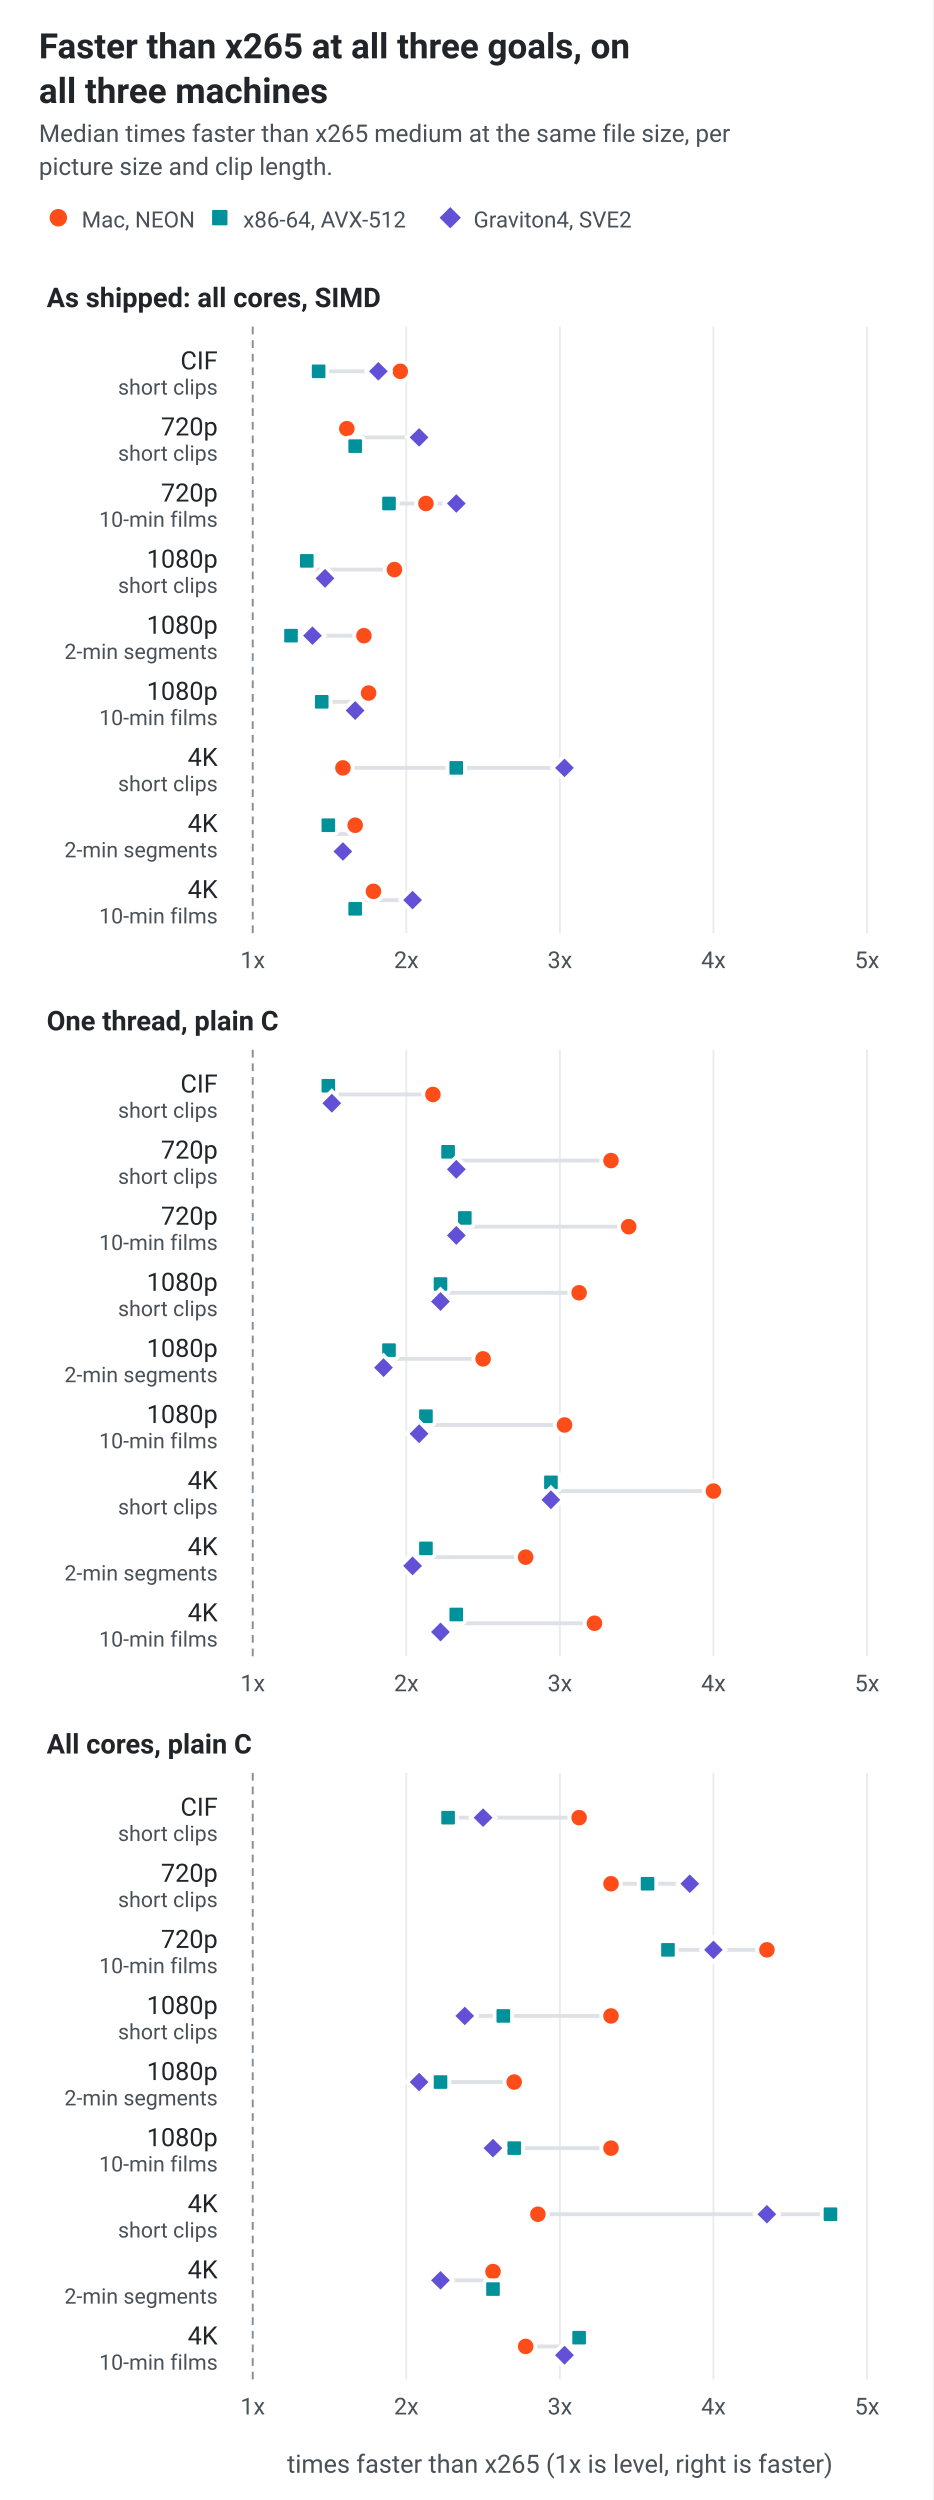
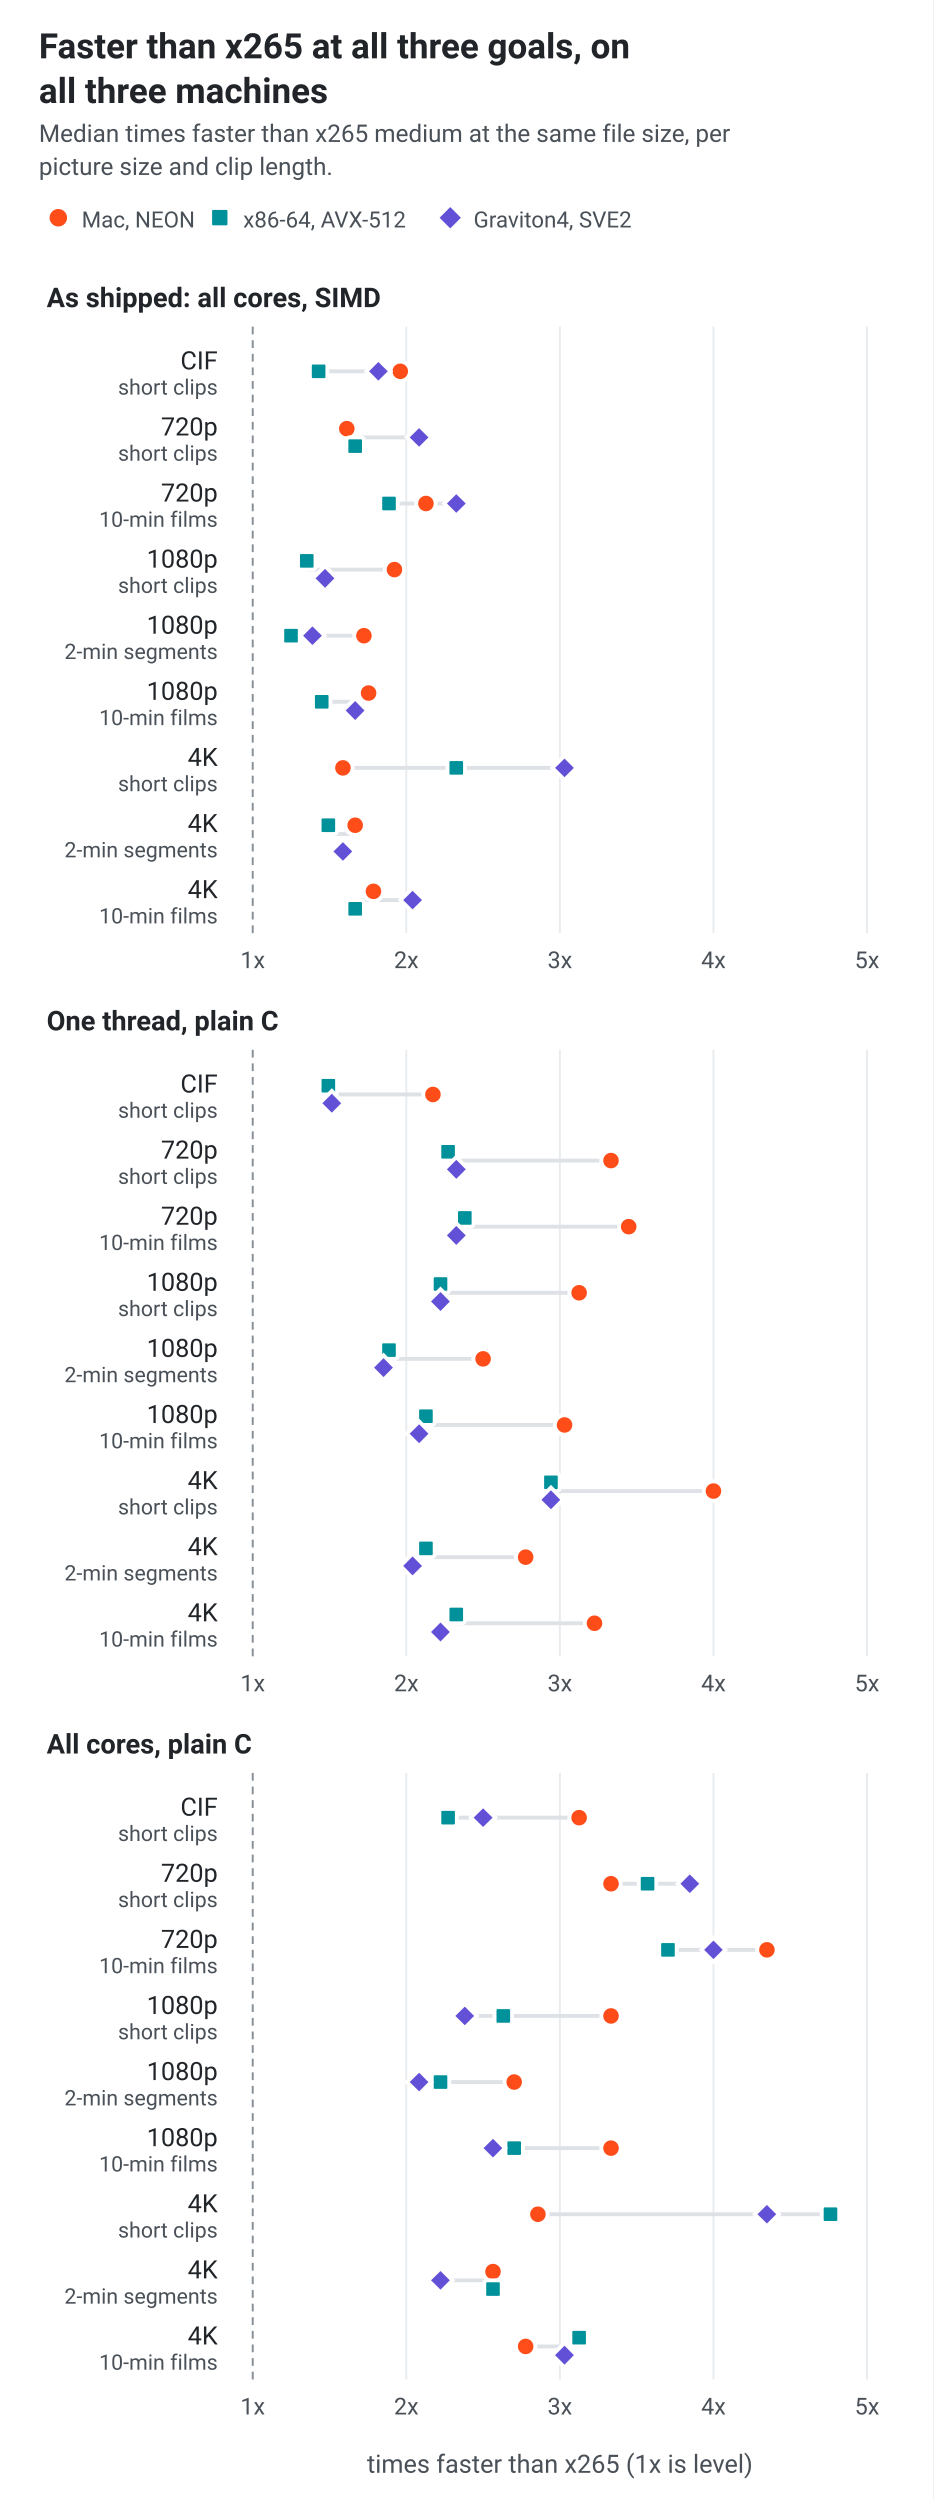
<svg xmlns="http://www.w3.org/2000/svg" width="480" height="1286" viewBox="0 0 480 1286" role="img">
  <style>
.bg{fill:#ffffff}.t1{fill:#212529}.t2{fill:#495057}.grid{stroke:#e9ecef}
.base{stroke:#868e96}.ring{stroke:#ffffff}.med{stroke:#212529}.band{fill:#f1f3f5}
.s1{fill:#ff4d1a}.s2{fill:#00919a}.s3{fill:#6250d6}.sx{fill:#868e96}
.l1{stroke:#ff4d1a}.l2{stroke:#00919a}.l3{stroke:#6250d6}.lx{stroke:#868e96}.span{stroke:#dee2e6}
.note{fill:#b8330a}.wash{fill:#ffe8dc}
text{font-family:system-ui,-apple-system,"Segoe UI",Roboto,Helvetica,Arial,sans-serif}
@media (prefers-color-scheme:dark){
.bg{fill:#1b1c1e}.t1{fill:#e9ecee}.t2{fill:#b6bcc1}.grid{stroke:#2e3135}
.base{stroke:#8f959a}.ring{stroke:#1b1c1e}.med{stroke:#e9ecee}.band{fill:#23262a}
.s1{fill:#ff4d1a}.s2{fill:#12a3ad}.s3{fill:#9085e9}.sx{fill:#8f959a}
.l1{stroke:#ff4d1a}.l2{stroke:#12a3ad}.l3{stroke:#9085e9}.lx{stroke:#8f959a}.span{stroke:#3a3e43}
.note{fill:#ff8a5c}.wash{fill:#45200f}}
</style>
  <rect width="100%" height="100%" class="bg" />
  <text x="20" y="30" font-size="18" class="t1" font-weight="600">Faster than x265 at all three goals, on</text>
  <text x="20" y="53" font-size="18" class="t1" font-weight="600">all three machines</text>
  <text x="20" y="73" font-size="12.5" class="t2">Median times faster than x265 medium at the same file size, per</text>
  <text x="20" y="90" font-size="12.5" class="t2">picture size and clip length.</text>
  <g transform="translate(0 26)">
    <circle cx="30.0" cy="86.0" r="5.5" class="s1 ring" stroke-width="2" />
    <text x="42.0" y="91.0" font-size="11.5" class="t2" text-anchor="start">Mac, NEON</text>
    <rect x="108.1" y="81.0" width="9.9" height="9.9" rx="1.5" class="s2 ring" stroke-width="2" />
    <text x="125.1" y="91.0" font-size="11.5" class="t2" text-anchor="start">x86-64, AVX-512</text>
    <polygon points="231.6,79.1 238.5,86.0 231.6,92.9 224.7,86.0" class="s3 ring" stroke-width="2" />
    <text x="243.6" y="91.0" font-size="11.5" class="t2" text-anchor="start">Graviton4, SVE2</text>
    <text x="24.0" y="132.0" font-size="14" class="t1" text-anchor="start" font-weight="600">As shipped: all cores, SIMD</text>
    <line x1="130.0" y1="142" x2="130.0" y2="454" class="base" stroke-dasharray="4 3" />
    <text x="130.0" y="472.0" font-size="12" class="t2" text-anchor="middle">1x</text>
    <line x1="209.0" y1="142" x2="209.0" y2="454" class="grid" />
    <text x="209.0" y="472.0" font-size="12" class="t2" text-anchor="middle">2x</text>
    <line x1="288.0" y1="142" x2="288.0" y2="454" class="grid" />
    <text x="288.0" y="472.0" font-size="12" class="t2" text-anchor="middle">3x</text>
    <line x1="367.0" y1="142" x2="367.0" y2="454" class="grid" />
    <text x="367.0" y="472.0" font-size="12" class="t2" text-anchor="middle">4x</text>
    <line x1="446.0" y1="142" x2="446.0" y2="454" class="grid" />
    <text x="446.0" y="472.0" font-size="12" class="t2" text-anchor="middle">5x</text>
    <text x="112.0" y="164.0" font-size="13" class="t1" text-anchor="end">CIF</text>
    <text x="112.0" y="177.0" font-size="11" class="t2" text-anchor="end">short clips</text>
    <line x1="163.9" y1="165.0" x2="205.9" y2="165.0" class="span" stroke-width="2" />
    <circle cx="205.9" cy="165.0" r="5" class="s1 ring" stroke-width="2" />
    <rect x="159.4" y="160.5" width="9.0" height="9.0" rx="1.5" class="s2 ring" stroke-width="2" />
    <polygon points="194.6,158.8 200.9,165.0 194.6,171.2 188.4,165.0" class="s3 ring" stroke-width="2" />
    <text x="112.0" y="198.0" font-size="13" class="t1" text-anchor="end">720p</text>
    <text x="112.0" y="211.0" font-size="11" class="t2" text-anchor="end">short clips</text>
    <line x1="178.4" y1="199.0" x2="215.6" y2="199.0" class="span" stroke-width="2" />
    <circle cx="178.4" cy="194.5" r="5" class="s1 ring" stroke-width="2" />
    <rect x="178.2" y="199.0" width="9.0" height="9.0" rx="1.5" class="s2 ring" stroke-width="2" />
    <polygon points="215.6,192.8 221.8,199.0 215.6,205.2 209.3,199.0" class="s3 ring" stroke-width="2" />
    <text x="112.0" y="232.0" font-size="13" class="t1" text-anchor="end">720p</text>
    <text x="112.0" y="245.0" font-size="11" class="t2" text-anchor="end">10-min films</text>
    <line x1="200.1" y1="233.0" x2="234.7" y2="233.0" class="span" stroke-width="2" />
    <circle cx="219.1" cy="233.0" r="5" class="s1 ring" stroke-width="2" />
    <rect x="195.6" y="228.5" width="9.0" height="9.0" rx="1.5" class="s2 ring" stroke-width="2" />
    <polygon points="234.7,226.8 241.0,233.0 234.7,239.2 228.5,233.0" class="s3 ring" stroke-width="2" />
    <text x="112.0" y="266.0" font-size="13" class="t1" text-anchor="end">1080p</text>
    <text x="112.0" y="279.0" font-size="11" class="t2" text-anchor="end">short clips</text>
    <line x1="157.8" y1="267.0" x2="202.9" y2="267.0" class="span" stroke-width="2" />
    <circle cx="202.9" cy="267.0" r="5" class="s1 ring" stroke-width="2" />
    <rect x="153.3" y="258.0" width="9.0" height="9.0" rx="1.5" class="s2 ring" stroke-width="2" />
    <polygon points="167.2,265.2 173.4,271.5 167.2,277.8 160.9,271.5" class="s3 ring" stroke-width="2" />
    <text x="112.0" y="300.0" font-size="13" class="t1" text-anchor="end">1080p</text>
    <text x="112.0" y="313.0" font-size="11" class="t2" text-anchor="end">2-min segments</text>
    <line x1="149.8" y1="301.0" x2="187.2" y2="301.0" class="span" stroke-width="2" />
    <circle cx="187.2" cy="301.0" r="5" class="s1 ring" stroke-width="2" />
    <rect x="145.2" y="296.5" width="9.0" height="9.0" rx="1.5" class="s2 ring" stroke-width="2" />
    <polygon points="160.7,294.8 167.0,301.0 160.7,307.2 154.5,301.0" class="s3 ring" stroke-width="2" />
    <text x="112.0" y="334.0" font-size="13" class="t1" text-anchor="end">1080p</text>
    <text x="112.0" y="347.0" font-size="11" class="t2" text-anchor="end">10-min films</text>
    <line x1="165.5" y1="335.0" x2="189.6" y2="335.0" class="span" stroke-width="2" />
    <circle cx="189.6" cy="330.5" r="5" class="s1 ring" stroke-width="2" />
    <rect x="161.0" y="330.5" width="9.0" height="9.0" rx="1.5" class="s2 ring" stroke-width="2" />
    <polygon points="182.7,333.2 188.9,339.5 182.7,345.8 176.4,339.5" class="s3 ring" stroke-width="2" />
    <text x="112.0" y="368.0" font-size="13" class="t1" text-anchor="end">4K</text>
    <text x="112.0" y="381.0" font-size="11" class="t2" text-anchor="end">short clips</text>
    <line x1="176.4" y1="369.0" x2="290.4" y2="369.0" class="span" stroke-width="2" />
    <circle cx="176.4" cy="369.0" r="5" class="s1 ring" stroke-width="2" />
    <rect x="230.2" y="364.5" width="9.0" height="9.0" rx="1.5" class="s2 ring" stroke-width="2" />
    <polygon points="290.4,362.8 296.6,369.0 290.4,375.2 284.1,369.0" class="s3 ring" stroke-width="2" />
    <text x="112.0" y="402.0" font-size="13" class="t1" text-anchor="end">4K</text>
    <text x="112.0" y="415.0" font-size="11" class="t2" text-anchor="end">2-min segments</text>
    <line x1="168.9" y1="403.0" x2="182.7" y2="403.0" class="span" stroke-width="2" />
    <circle cx="182.7" cy="398.5" r="5" class="s1 ring" stroke-width="2" />
    <rect x="164.4" y="394.0" width="9.0" height="9.0" rx="1.5" class="s2 ring" stroke-width="2" />
    <polygon points="176.4,405.8 182.6,412.0 176.4,418.2 170.1,412.0" class="s3 ring" stroke-width="2" />
    <text x="112.0" y="436.0" font-size="13" class="t1" text-anchor="end">4K</text>
    <text x="112.0" y="449.0" font-size="11" class="t2" text-anchor="end">10-min films</text>
    <line x1="182.7" y1="437.0" x2="212.2" y2="437.0" class="span" stroke-width="2" />
    <circle cx="192.1" cy="432.5" r="5" class="s1 ring" stroke-width="2" />
    <rect x="178.2" y="437.0" width="9.0" height="9.0" rx="1.5" class="s2 ring" stroke-width="2" />
    <polygon points="212.2,430.8 218.5,437.0 212.2,443.2 206.0,437.0" class="s3 ring" stroke-width="2" />
    <text x="24.0" y="504.0" font-size="14" class="t1" text-anchor="start" font-weight="600">One thread, plain C</text>
    <line x1="130.0" y1="514" x2="130.0" y2="826" class="base" stroke-dasharray="4 3" />
    <text x="130.0" y="844.0" font-size="12" class="t2" text-anchor="middle">1x</text>
    <line x1="209.0" y1="514" x2="209.0" y2="826" class="grid" />
    <text x="209.0" y="844.0" font-size="12" class="t2" text-anchor="middle">2x</text>
    <line x1="288.0" y1="514" x2="288.0" y2="826" class="grid" />
    <text x="288.0" y="844.0" font-size="12" class="t2" text-anchor="middle">3x</text>
    <line x1="367.0" y1="514" x2="367.0" y2="826" class="grid" />
    <text x="367.0" y="844.0" font-size="12" class="t2" text-anchor="middle">4x</text>
    <line x1="446.0" y1="514" x2="446.0" y2="826" class="grid" />
    <text x="446.0" y="844.0" font-size="12" class="t2" text-anchor="middle">5x</text>
    <text x="112.0" y="536.0" font-size="13" class="t1" text-anchor="end">CIF</text>
    <text x="112.0" y="549.0" font-size="11" class="t2" text-anchor="end">short clips</text>
    <line x1="168.9" y1="537.0" x2="222.7" y2="537.0" class="span" stroke-width="2" />
    <circle cx="222.7" cy="537.0" r="5" class="s1 ring" stroke-width="2" />
    <rect x="164.4" y="528.0" width="9.0" height="9.0" rx="1.5" class="s2 ring" stroke-width="2" />
    <polygon points="170.7,535.2 176.9,541.5 170.7,547.8 164.4,541.5" class="s3 ring" stroke-width="2" />
    <text x="112.0" y="570.0" font-size="13" class="t1" text-anchor="end">720p</text>
    <text x="112.0" y="583.0" font-size="11" class="t2" text-anchor="end">short clips</text>
    <line x1="230.5" y1="571.0" x2="314.3" y2="571.0" class="span" stroke-width="2" />
    <circle cx="314.3" cy="571.0" r="5" class="s1 ring" stroke-width="2" />
    <rect x="226.0" y="562.0" width="9.0" height="9.0" rx="1.5" class="s2 ring" stroke-width="2" />
    <polygon points="234.7,569.2 241.0,575.5 234.7,581.8 228.5,575.5" class="s3 ring" stroke-width="2" />
    <text x="112.0" y="604.0" font-size="13" class="t1" text-anchor="end">720p</text>
    <text x="112.0" y="617.0" font-size="11" class="t2" text-anchor="end">10-min films</text>
    <line x1="234.7" y1="605.0" x2="323.4" y2="605.0" class="span" stroke-width="2" />
    <circle cx="323.4" cy="605.0" r="5" class="s1 ring" stroke-width="2" />
    <rect x="234.6" y="596.0" width="9.0" height="9.0" rx="1.5" class="s2 ring" stroke-width="2" />
    <polygon points="234.7,603.2 241.0,609.5 234.7,615.8 228.5,609.5" class="s3 ring" stroke-width="2" />
    <text x="112.0" y="638.0" font-size="13" class="t1" text-anchor="end">1080p</text>
    <text x="112.0" y="651.0" font-size="11" class="t2" text-anchor="end">short clips</text>
    <line x1="226.6" y1="639.0" x2="297.9" y2="639.0" class="span" stroke-width="2" />
    <circle cx="297.9" cy="639.0" r="5" class="s1 ring" stroke-width="2" />
    <rect x="222.1" y="630.0" width="9.0" height="9.0" rx="1.5" class="s2 ring" stroke-width="2" />
    <polygon points="226.6,637.2 232.8,643.5 226.6,649.8 220.3,643.5" class="s3 ring" stroke-width="2" />
    <text x="112.0" y="672.0" font-size="13" class="t1" text-anchor="end">1080p</text>
    <text x="112.0" y="685.0" font-size="11" class="t2" text-anchor="end">2-min segments</text>
    <line x1="197.3" y1="673.0" x2="248.5" y2="673.0" class="span" stroke-width="2" />
    <circle cx="248.5" cy="673.0" r="5" class="s1 ring" stroke-width="2" />
    <rect x="195.6" y="664.0" width="9.0" height="9.0" rx="1.5" class="s2 ring" stroke-width="2" />
    <polygon points="197.3,671.2 203.5,677.5 197.3,683.8 191.0,677.5" class="s3 ring" stroke-width="2" />
    <text x="112.0" y="706.0" font-size="13" class="t1" text-anchor="end">1080p</text>
    <text x="112.0" y="719.0" font-size="11" class="t2" text-anchor="end">10-min films</text>
    <line x1="215.6" y1="707.0" x2="290.4" y2="707.0" class="span" stroke-width="2" />
    <circle cx="290.4" cy="707.0" r="5" class="s1 ring" stroke-width="2" />
    <rect x="214.6" y="698.0" width="9.0" height="9.0" rx="1.5" class="s2 ring" stroke-width="2" />
    <polygon points="215.6,705.2 221.8,711.5 215.6,717.8 209.3,711.5" class="s3 ring" stroke-width="2" />
    <text x="112.0" y="740.0" font-size="13" class="t1" text-anchor="end">4K</text>
    <text x="112.0" y="753.0" font-size="11" class="t2" text-anchor="end">short clips</text>
    <line x1="283.4" y1="741.0" x2="367.0" y2="741.0" class="span" stroke-width="2" />
    <circle cx="367.0" cy="741.0" r="5" class="s1 ring" stroke-width="2" />
    <rect x="278.9" y="732.0" width="9.0" height="9.0" rx="1.5" class="s2 ring" stroke-width="2" />
    <polygon points="283.4,739.2 289.6,745.5 283.4,751.8 277.1,745.5" class="s3 ring" stroke-width="2" />
    <text x="112.0" y="774.0" font-size="13" class="t1" text-anchor="end">4K</text>
    <text x="112.0" y="787.0" font-size="11" class="t2" text-anchor="end">2-min segments</text>
    <line x1="212.2" y1="775.0" x2="270.4" y2="775.0" class="span" stroke-width="2" />
    <circle cx="270.4" cy="775.0" r="5" class="s1 ring" stroke-width="2" />
    <rect x="214.6" y="766.0" width="9.0" height="9.0" rx="1.5" class="s2 ring" stroke-width="2" />
    <polygon points="212.2,773.2 218.5,779.5 212.2,785.8 206.0,779.5" class="s3 ring" stroke-width="2" />
    <text x="112.0" y="808.0" font-size="13" class="t1" text-anchor="end">4K</text>
    <text x="112.0" y="821.0" font-size="11" class="t2" text-anchor="end">10-min films</text>
    <line x1="226.6" y1="809.0" x2="305.8" y2="809.0" class="span" stroke-width="2" />
    <circle cx="305.8" cy="809.0" r="5" class="s1 ring" stroke-width="2" />
    <rect x="230.2" y="800.0" width="9.0" height="9.0" rx="1.5" class="s2 ring" stroke-width="2" />
    <polygon points="226.6,807.2 232.8,813.5 226.6,819.8 220.3,813.5" class="s3 ring" stroke-width="2" />
    <text x="24.0" y="876.0" font-size="14" class="t1" text-anchor="start" font-weight="600">All cores, plain C</text>
    <line x1="130.0" y1="886" x2="130.0" y2="1198" class="base" stroke-dasharray="4 3" />
    <text x="130.0" y="1216.0" font-size="12" class="t2" text-anchor="middle">1x</text>
    <line x1="209.0" y1="886" x2="209.0" y2="1198" class="grid" />
    <text x="209.0" y="1216.0" font-size="12" class="t2" text-anchor="middle">2x</text>
    <line x1="288.0" y1="886" x2="288.0" y2="1198" class="grid" />
    <text x="288.0" y="1216.0" font-size="12" class="t2" text-anchor="middle">3x</text>
    <line x1="367.0" y1="886" x2="367.0" y2="1198" class="grid" />
    <text x="367.0" y="1216.0" font-size="12" class="t2" text-anchor="middle">4x</text>
    <line x1="446.0" y1="886" x2="446.0" y2="1198" class="grid" />
    <text x="446.0" y="1216.0" font-size="12" class="t2" text-anchor="middle">5x</text>
    <text x="112.0" y="908.0" font-size="13" class="t1" text-anchor="end">CIF</text>
    <text x="112.0" y="921.0" font-size="11" class="t2" text-anchor="end">short clips</text>
    <line x1="230.5" y1="909.0" x2="297.9" y2="909.0" class="span" stroke-width="2" />
    <circle cx="297.9" cy="909.0" r="5" class="s1 ring" stroke-width="2" />
    <rect x="226.0" y="904.5" width="9.0" height="9.0" rx="1.5" class="s2 ring" stroke-width="2" />
    <polygon points="248.5,902.8 254.8,909.0 248.5,915.2 242.2,909.0" class="s3 ring" stroke-width="2" />
    <text x="112.0" y="942.0" font-size="13" class="t1" text-anchor="end">720p</text>
    <text x="112.0" y="955.0" font-size="11" class="t2" text-anchor="end">short clips</text>
    <line x1="314.3" y1="943.0" x2="354.8" y2="943.0" class="span" stroke-width="2" />
    <circle cx="314.3" cy="943.0" r="5" class="s1 ring" stroke-width="2" />
    <rect x="328.6" y="938.5" width="9.0" height="9.0" rx="1.5" class="s2 ring" stroke-width="2" />
    <polygon points="354.8,936.8 361.1,943.0 354.8,949.2 348.6,943.0" class="s3 ring" stroke-width="2" />
    <text x="112.0" y="976.0" font-size="13" class="t1" text-anchor="end">720p</text>
    <text x="112.0" y="989.0" font-size="11" class="t2" text-anchor="end">10-min films</text>
    <line x1="343.6" y1="977.0" x2="394.5" y2="977.0" class="span" stroke-width="2" />
    <circle cx="394.5" cy="977.0" r="5" class="s1 ring" stroke-width="2" />
    <rect x="339.1" y="972.5" width="9.0" height="9.0" rx="1.5" class="s2 ring" stroke-width="2" />
    <polygon points="367.0,970.8 373.2,977.0 367.0,983.2 360.8,977.0" class="s3 ring" stroke-width="2" />
    <text x="112.0" y="1010.0" font-size="13" class="t1" text-anchor="end">1080p</text>
    <text x="112.0" y="1023.0" font-size="11" class="t2" text-anchor="end">short clips</text>
    <line x1="239.1" y1="1011.0" x2="314.3" y2="1011.0" class="span" stroke-width="2" />
    <circle cx="314.3" cy="1011.0" r="5" class="s1 ring" stroke-width="2" />
    <rect x="254.4" y="1006.5" width="9.0" height="9.0" rx="1.5" class="s2 ring" stroke-width="2" />
    <polygon points="239.1,1004.8 245.3,1011.0 239.1,1017.2 232.8,1011.0" class="s3 ring" stroke-width="2" />
    <text x="112.0" y="1044.0" font-size="13" class="t1" text-anchor="end">1080p</text>
    <text x="112.0" y="1057.0" font-size="11" class="t2" text-anchor="end">2-min segments</text>
    <line x1="215.6" y1="1045.0" x2="264.5" y2="1045.0" class="span" stroke-width="2" />
    <circle cx="264.5" cy="1045.0" r="5" class="s1 ring" stroke-width="2" />
    <rect x="222.1" y="1040.5" width="9.0" height="9.0" rx="1.5" class="s2 ring" stroke-width="2" />
    <polygon points="215.6,1038.8 221.8,1045.0 215.6,1051.2 209.3,1045.0" class="s3 ring" stroke-width="2" />
    <text x="112.0" y="1078.0" font-size="13" class="t1" text-anchor="end">1080p</text>
    <text x="112.0" y="1091.0" font-size="11" class="t2" text-anchor="end">10-min films</text>
    <line x1="253.6" y1="1079.0" x2="314.3" y2="1079.0" class="span" stroke-width="2" />
    <circle cx="314.3" cy="1079.0" r="5" class="s1 ring" stroke-width="2" />
    <rect x="260.0" y="1074.5" width="9.0" height="9.0" rx="1.5" class="s2 ring" stroke-width="2" />
    <polygon points="253.6,1072.8 259.8,1079.0 253.6,1085.2 247.3,1079.0" class="s3 ring" stroke-width="2" />
    <text x="112.0" y="1112.0" font-size="13" class="t1" text-anchor="end">4K</text>
    <text x="112.0" y="1125.0" font-size="11" class="t2" text-anchor="end">short clips</text>
    <line x1="276.7" y1="1113.0" x2="427.2" y2="1113.0" class="span" stroke-width="2" />
    <circle cx="276.7" cy="1113.0" r="5" class="s1 ring" stroke-width="2" />
    <rect x="422.7" y="1108.5" width="9.0" height="9.0" rx="1.5" class="s2 ring" stroke-width="2" />
    <polygon points="394.5,1106.8 400.7,1113.0 394.5,1119.2 388.2,1113.0" class="s3 ring" stroke-width="2" />
    <text x="112.0" y="1146.0" font-size="13" class="t1" text-anchor="end">4K</text>
    <text x="112.0" y="1159.0" font-size="11" class="t2" text-anchor="end">2-min segments</text>
    <line x1="226.6" y1="1147.0" x2="253.6" y2="1147.0" class="span" stroke-width="2" />
    <circle cx="253.6" cy="1142.5" r="5" class="s1 ring" stroke-width="2" />
    <rect x="249.1" y="1147.0" width="9.0" height="9.0" rx="1.5" class="s2 ring" stroke-width="2" />
    <polygon points="226.6,1140.8 232.8,1147.0 226.6,1153.2 220.3,1147.0" class="s3 ring" stroke-width="2" />
    <text x="112.0" y="1180.0" font-size="13" class="t1" text-anchor="end">4K</text>
    <text x="112.0" y="1193.0" font-size="11" class="t2" text-anchor="end">10-min films</text>
    <line x1="270.4" y1="1181.0" x2="297.9" y2="1181.0" class="span" stroke-width="2" />
    <circle cx="270.4" cy="1181.0" r="5" class="s1 ring" stroke-width="2" />
    <rect x="293.4" y="1172.0" width="9.0" height="9.0" rx="1.5" class="s2 ring" stroke-width="2" />
    <polygon points="290.4,1179.2 296.6,1185.5 290.4,1191.8 284.1,1185.5" class="s3 ring" stroke-width="2" />
-     <text x="288.0" y="1246.0" font-size="13" class="t2" text-anchor="middle">times faster than x265 (1x is level, right is faster)</text>
+     <text x="288.0" y="1246.0" font-size="13" class="t2" text-anchor="middle">times faster than x265 (1x is level)</text>
  </g>
</svg>
